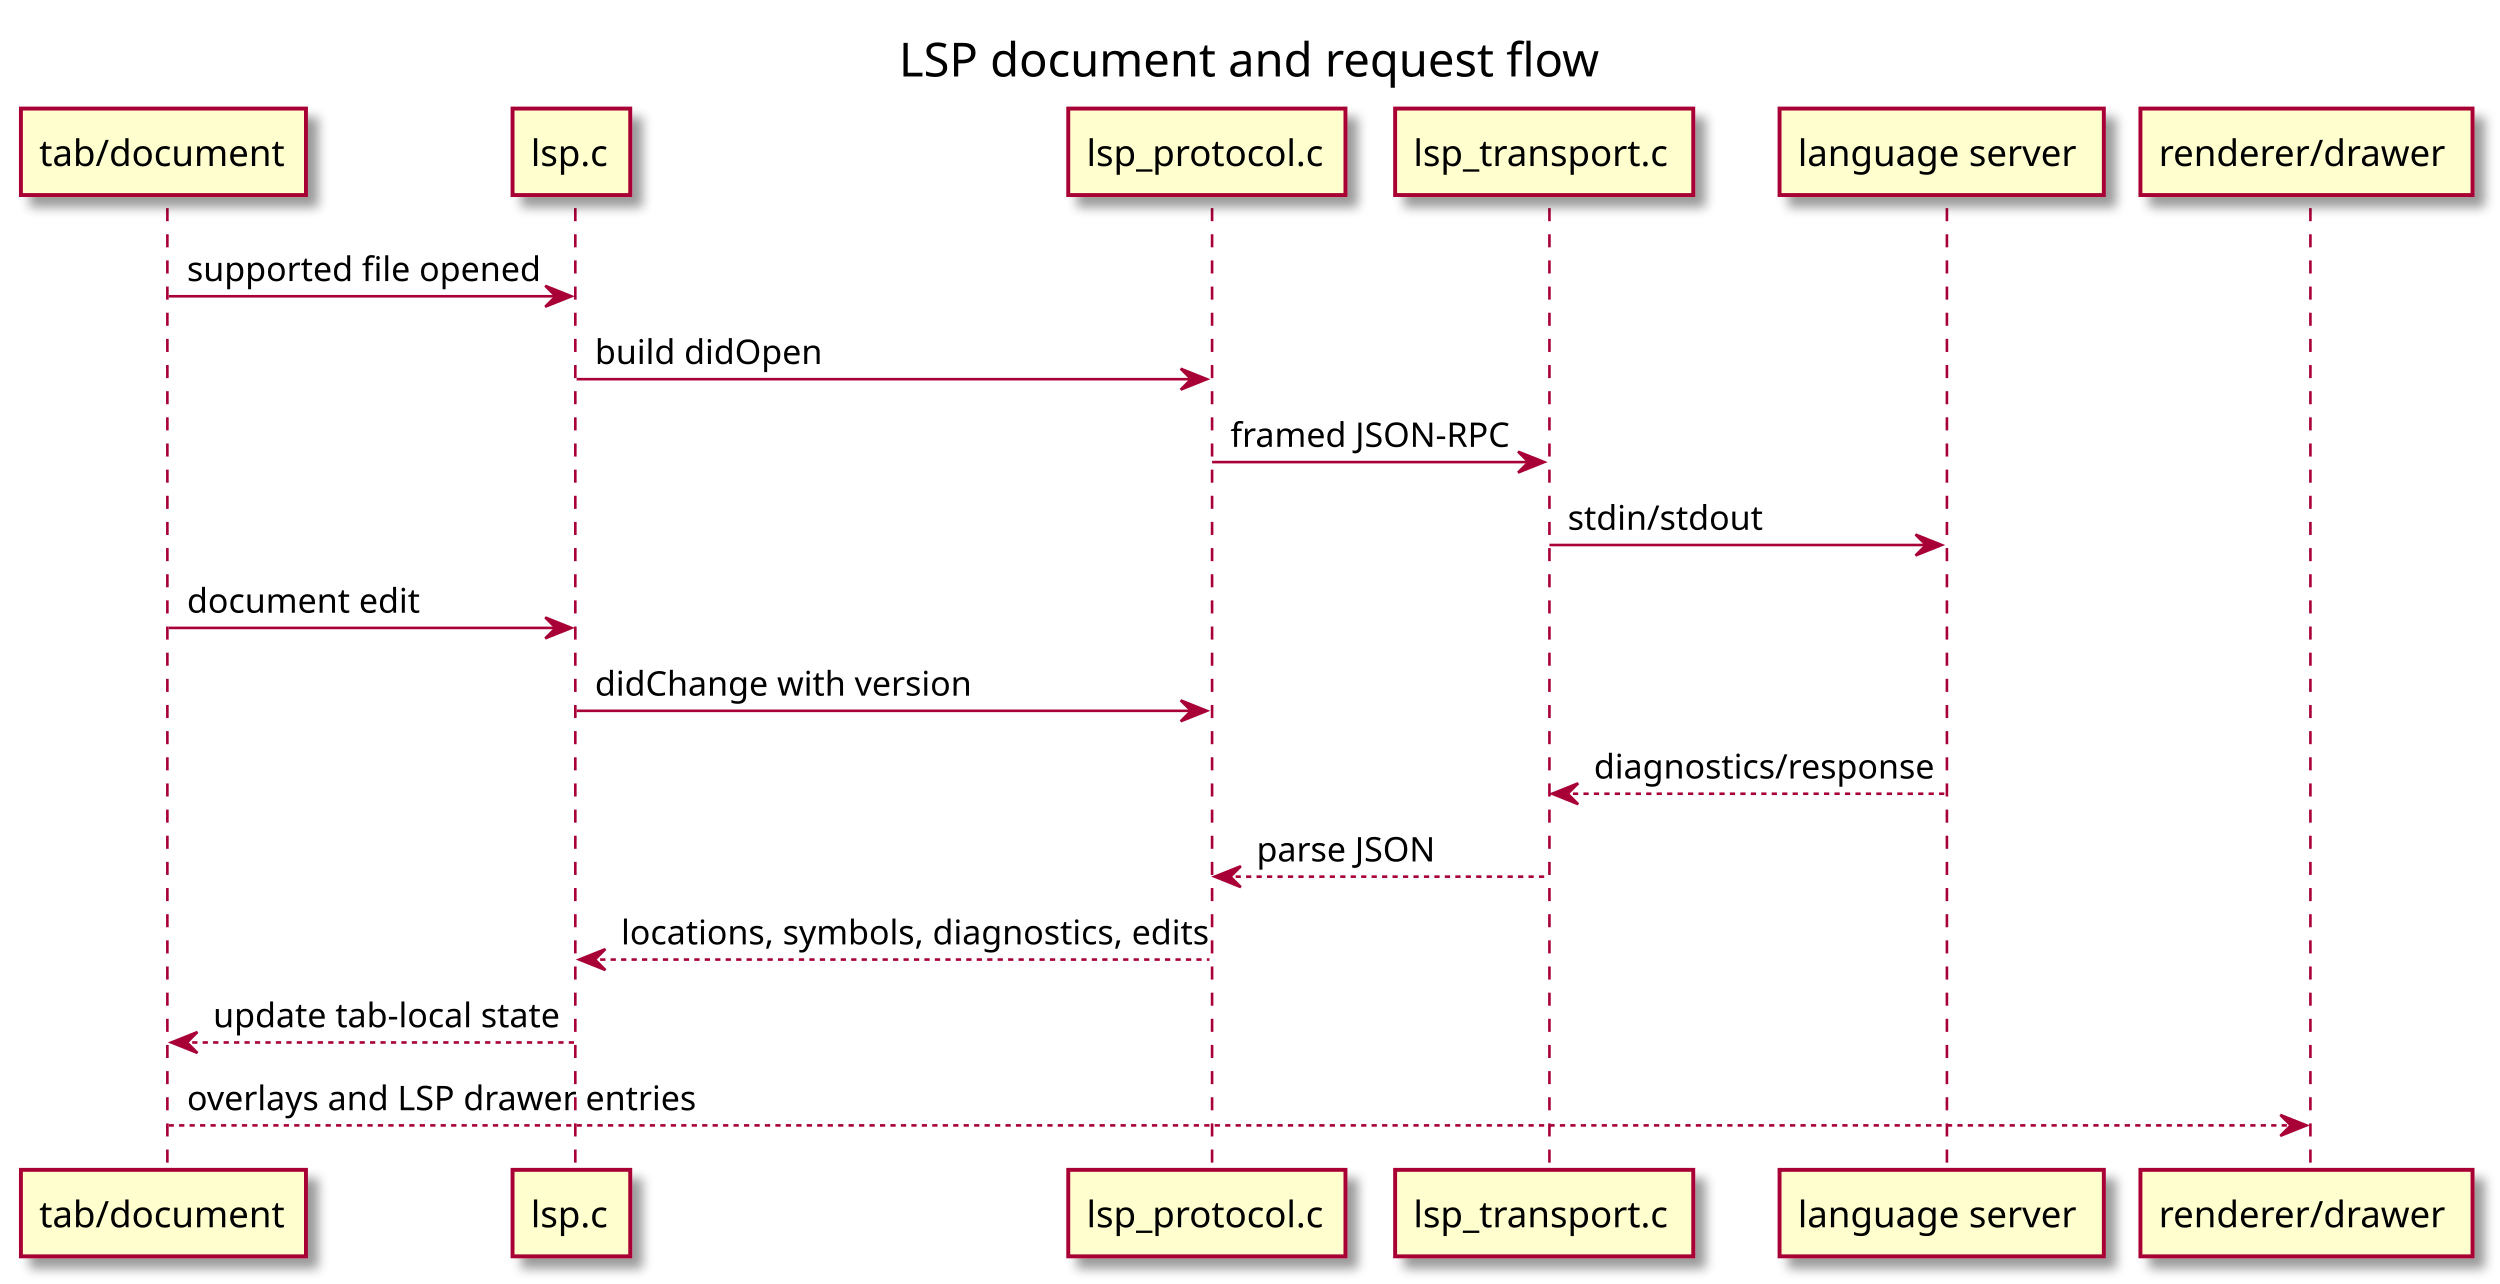
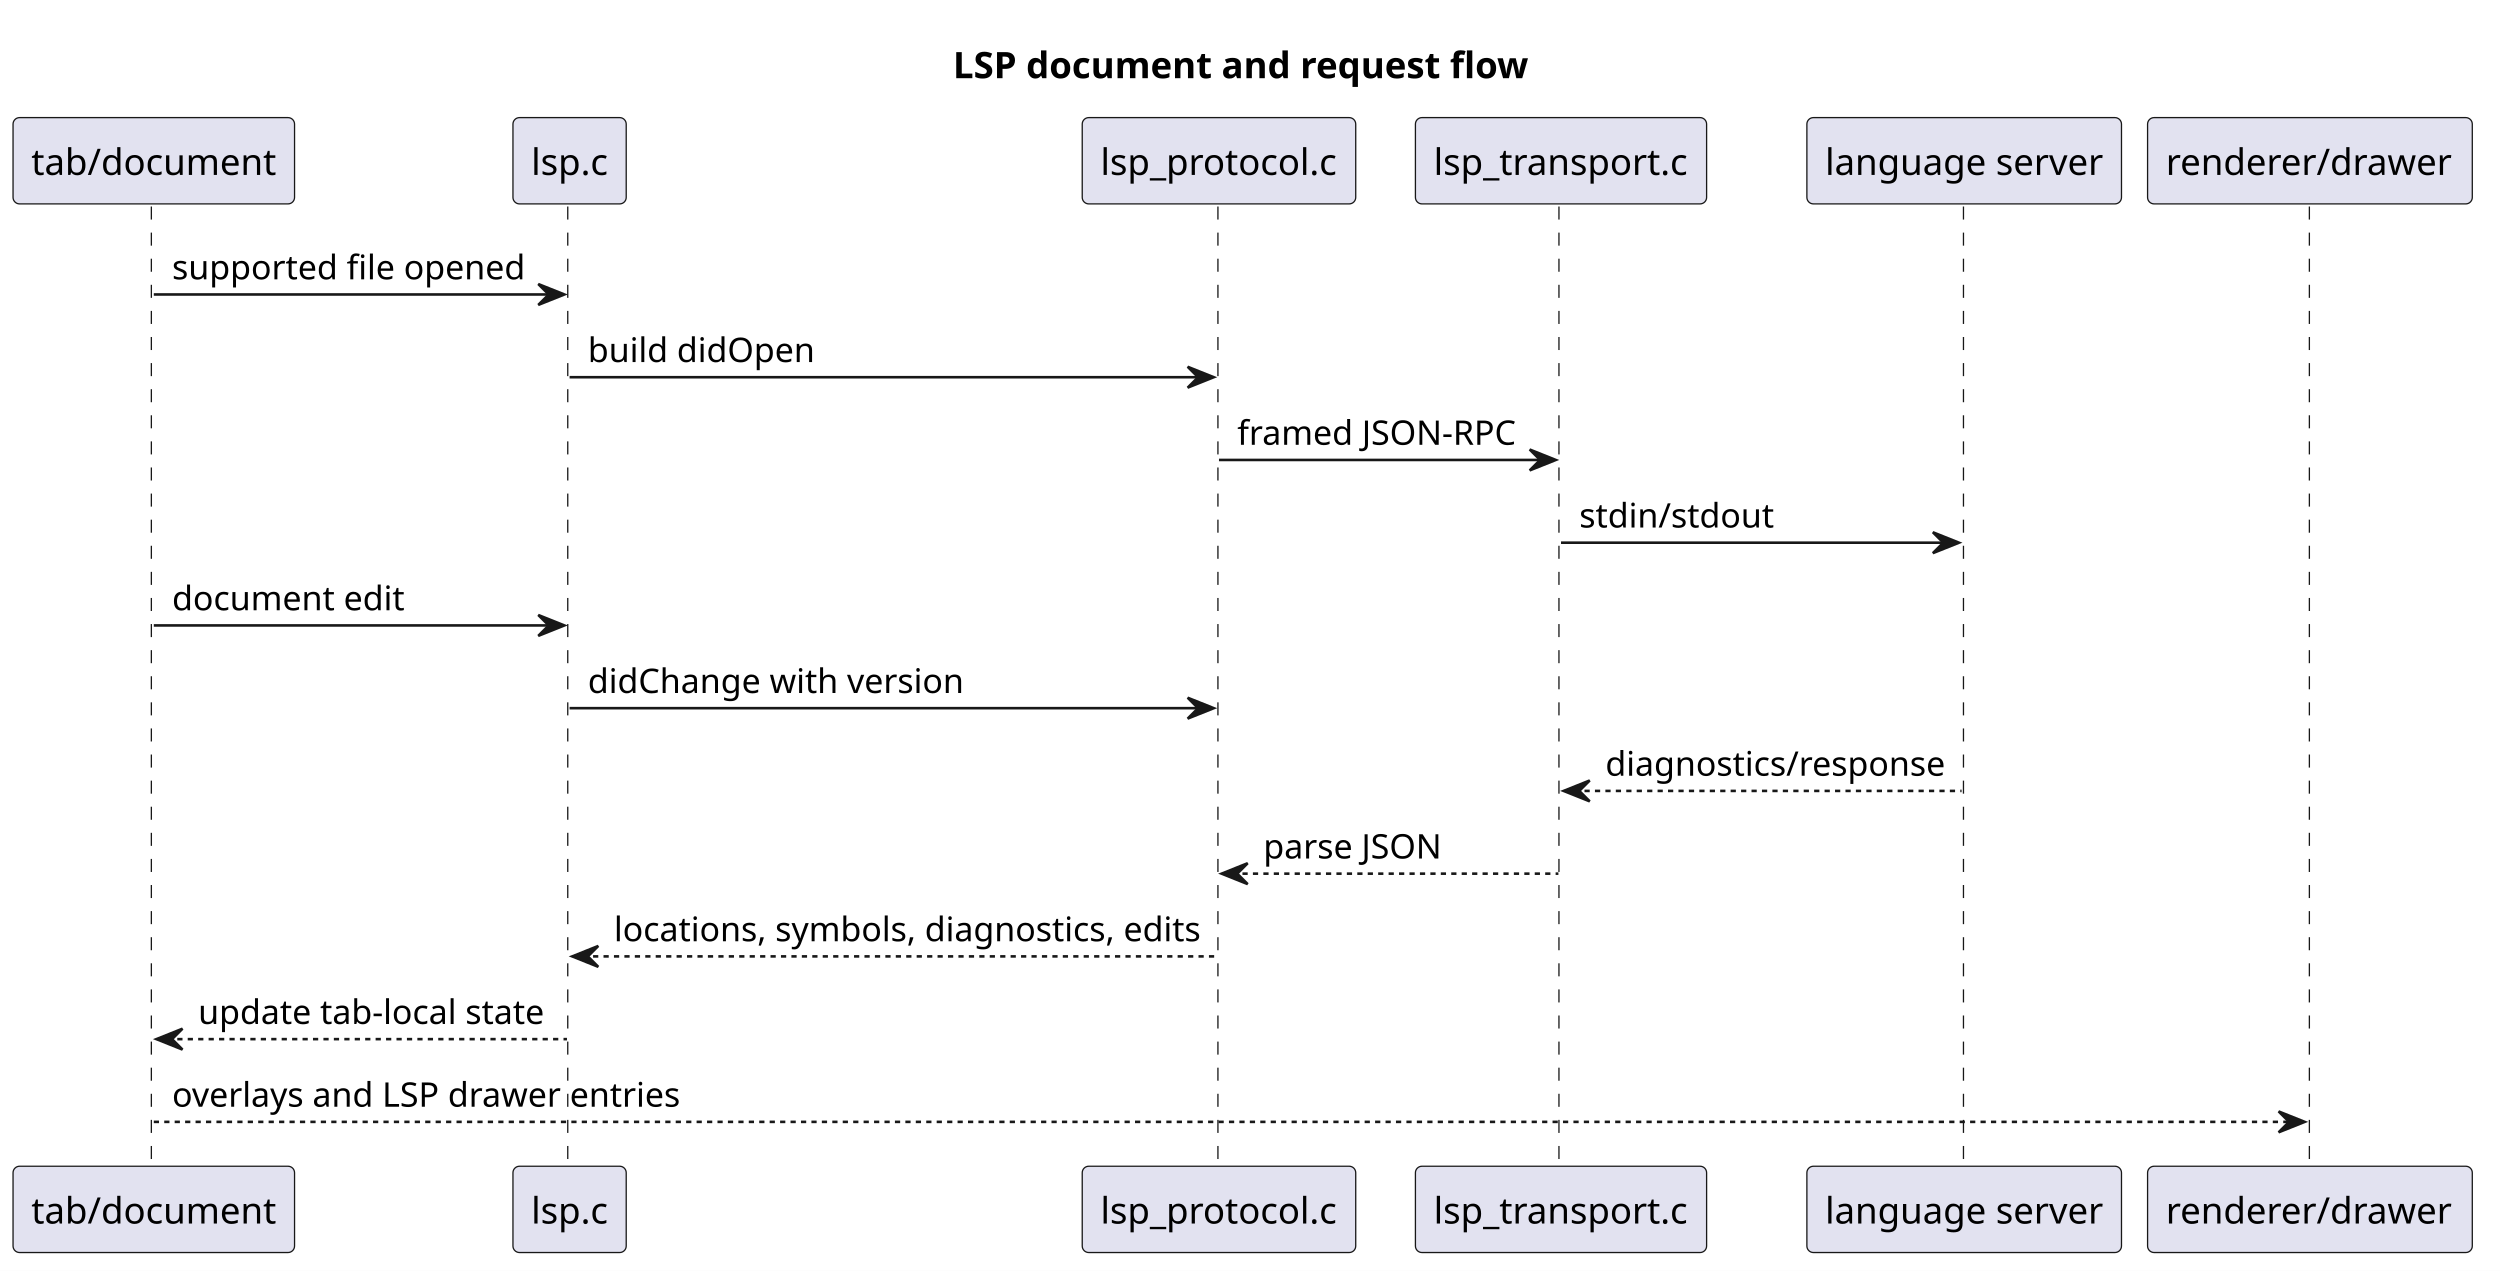
- <svg xmlns="http://www.w3.org/2000/svg" contentScriptType="application/ecmascript" contentStyleType="text/css" height="491px" preserveAspectRatio="none" style="width:956px;height:491px;" version="1.1" viewBox="0 0 956 491" width="956px" zoomAndPan="magnify">
-   <defs>
-     <filter height="300%" id="frjvhd92u28nz" width="300%" x="-1" y="-1">
-       <feGaussianBlur result="blurOut" stdDeviation="2.0" />
-       <feColorMatrix in="blurOut" result="blurOut2" type="matrix" values="0 0 0 0 0 0 0 0 0 0 0 0 0 0 0 0 0 0 .4 0" />
-       <feOffset dx="4.0" dy="4.0" in="blurOut2" result="blurOut3" />
-       <feBlend in="SourceGraphic" in2="blurOut3" mode="normal" />
-     </filter>
-   </defs>
+ <svg xmlns="http://www.w3.org/2000/svg" contentStyleType="text/css" data-diagram-type="SEQUENCE" height="487px" preserveAspectRatio="none" style="width:958px;height:487px;background:#FFFFFF;" version="1.1" viewBox="0 0 958 487" width="958px" zoomAndPan="magnify">
+   <defs />
  <rect width="100%" height="100%" fill="#FFFFFF" />
  <g>
-     <text fill="#000000" font-family="sans-serif" font-size="18" lengthAdjust="spacingAndGlyphs" textLength="270" x="343.75" y="29.242">LSP document and request flow</text>
-     <line style="stroke: #A80036; stroke-width: 1.0; stroke-dasharray: 5.0,5.0;" x1="64" x2="64" y1="79.584" y2="448.35" />
-     <line style="stroke: #A80036; stroke-width: 1.0; stroke-dasharray: 5.0,5.0;" x1="220" x2="220" y1="79.584" y2="448.35" />
-     <line style="stroke: #A80036; stroke-width: 1.0; stroke-dasharray: 5.0,5.0;" x1="463.5" x2="463.5" y1="79.584" y2="448.35" />
-     <line style="stroke: #A80036; stroke-width: 1.0; stroke-dasharray: 5.0,5.0;" x1="592.5" x2="592.5" y1="79.584" y2="448.35" />
-     <line style="stroke: #A80036; stroke-width: 1.0; stroke-dasharray: 5.0,5.0;" x1="744.5" x2="744.5" y1="79.584" y2="448.35" />
-     <line style="stroke: #A80036; stroke-width: 1.0; stroke-dasharray: 5.0,5.0;" x1="883.5" x2="883.5" y1="79.584" y2="448.35" />
-     <rect fill="#FEFECE" filter="url(#frjvhd92u28nz)" height="33.068" style="stroke: #A80036; stroke-width: 1.5;" width="109" x="8" y="41.516" />
-     <text fill="#000000" font-family="sans-serif" font-size="14" lengthAdjust="spacingAndGlyphs" textLength="95" x="15" y="63.482">tab/document</text>
-     <rect fill="#FEFECE" filter="url(#frjvhd92u28nz)" height="33.068" style="stroke: #A80036; stroke-width: 1.5;" width="109" x="8" y="447.35" />
-     <text fill="#000000" font-family="sans-serif" font-size="14" lengthAdjust="spacingAndGlyphs" textLength="95" x="15" y="469.316">tab/document</text>
-     <rect fill="#FEFECE" filter="url(#frjvhd92u28nz)" height="33.068" style="stroke: #A80036; stroke-width: 1.5;" width="45" x="196" y="41.516" />
-     <text fill="#000000" font-family="sans-serif" font-size="14" lengthAdjust="spacingAndGlyphs" textLength="31" x="203" y="63.482">lsp.c</text>
-     <rect fill="#FEFECE" filter="url(#frjvhd92u28nz)" height="33.068" style="stroke: #A80036; stroke-width: 1.5;" width="45" x="196" y="447.35" />
-     <text fill="#000000" font-family="sans-serif" font-size="14" lengthAdjust="spacingAndGlyphs" textLength="31" x="203" y="469.316">lsp.c</text>
-     <rect fill="#FEFECE" filter="url(#frjvhd92u28nz)" height="33.068" style="stroke: #A80036; stroke-width: 1.5;" width="106" x="408.5" y="41.516" />
-     <text fill="#000000" font-family="sans-serif" font-size="14" lengthAdjust="spacingAndGlyphs" textLength="92" x="415.5" y="63.482">lsp_protocol.c</text>
-     <rect fill="#FEFECE" filter="url(#frjvhd92u28nz)" height="33.068" style="stroke: #A80036; stroke-width: 1.5;" width="106" x="408.5" y="447.35" />
-     <text fill="#000000" font-family="sans-serif" font-size="14" lengthAdjust="spacingAndGlyphs" textLength="92" x="415.5" y="469.316">lsp_protocol.c</text>
-     <rect fill="#FEFECE" filter="url(#frjvhd92u28nz)" height="33.068" style="stroke: #A80036; stroke-width: 1.5;" width="114" x="533.5" y="41.516" />
-     <text fill="#000000" font-family="sans-serif" font-size="14" lengthAdjust="spacingAndGlyphs" textLength="100" x="540.5" y="63.482">lsp_transport.c</text>
-     <rect fill="#FEFECE" filter="url(#frjvhd92u28nz)" height="33.068" style="stroke: #A80036; stroke-width: 1.5;" width="114" x="533.5" y="447.35" />
-     <text fill="#000000" font-family="sans-serif" font-size="14" lengthAdjust="spacingAndGlyphs" textLength="100" x="540.5" y="469.316">lsp_transport.c</text>
-     <rect fill="#FEFECE" filter="url(#frjvhd92u28nz)" height="33.068" style="stroke: #A80036; stroke-width: 1.5;" width="124" x="680.5" y="41.516" />
-     <text fill="#000000" font-family="sans-serif" font-size="14" lengthAdjust="spacingAndGlyphs" textLength="110" x="687.5" y="63.482">language server</text>
-     <rect fill="#FEFECE" filter="url(#frjvhd92u28nz)" height="33.068" style="stroke: #A80036; stroke-width: 1.5;" width="124" x="680.5" y="447.35" />
-     <text fill="#000000" font-family="sans-serif" font-size="14" lengthAdjust="spacingAndGlyphs" textLength="110" x="687.5" y="469.316">language server</text>
-     <rect fill="#FEFECE" filter="url(#frjvhd92u28nz)" height="33.068" style="stroke: #A80036; stroke-width: 1.5;" width="127" x="818.5" y="41.516" />
-     <text fill="#000000" font-family="sans-serif" font-size="14" lengthAdjust="spacingAndGlyphs" textLength="113" x="825.5" y="63.482">renderer/drawer</text>
-     <rect fill="#FEFECE" filter="url(#frjvhd92u28nz)" height="33.068" style="stroke: #A80036; stroke-width: 1.5;" width="127" x="818.5" y="447.35" />
-     <text fill="#000000" font-family="sans-serif" font-size="14" lengthAdjust="spacingAndGlyphs" textLength="113" x="825.5" y="469.316">renderer/drawer</text>
-     <polygon fill="#A80036" points="208.5,109.29,218.5,113.29,208.5,117.29,212.5,113.29" style="stroke: #A80036; stroke-width: 1.0;" />
-     <line style="stroke: #A80036; stroke-width: 1.0;" x1="64.5" x2="214.5" y1="113.29" y2="113.29" />
-     <text fill="#000000" font-family="sans-serif" font-size="13" lengthAdjust="spacingAndGlyphs" textLength="132" x="71.5" y="107.481">supported file opened</text>
-     <polygon fill="#A80036" points="451.5,140.996,461.5,144.996,451.5,148.996,455.5,144.996" style="stroke: #A80036; stroke-width: 1.0;" />
-     <line style="stroke: #A80036; stroke-width: 1.0;" x1="220.5" x2="457.5" y1="144.996" y2="144.996" />
-     <text fill="#000000" font-family="sans-serif" font-size="13" lengthAdjust="spacingAndGlyphs" textLength="85" x="227.5" y="139.187">build didOpen</text>
-     <polygon fill="#A80036" points="580.5,172.702,590.5,176.702,580.5,180.702,584.5,176.702" style="stroke: #A80036; stroke-width: 1.0;" />
-     <line style="stroke: #A80036; stroke-width: 1.0;" x1="463.5" x2="586.5" y1="176.702" y2="176.702" />
-     <text fill="#000000" font-family="sans-serif" font-size="13" lengthAdjust="spacingAndGlyphs" textLength="105" x="470.5" y="170.893">framed JSON-RPC</text>
-     <polygon fill="#A80036" points="732.5,204.408,742.5,208.408,732.5,212.408,736.5,208.408" style="stroke: #A80036; stroke-width: 1.0;" />
-     <line style="stroke: #A80036; stroke-width: 1.0;" x1="592.5" x2="738.5" y1="208.408" y2="208.408" />
-     <text fill="#000000" font-family="sans-serif" font-size="13" lengthAdjust="spacingAndGlyphs" textLength="75" x="599.5" y="202.599">stdin/stdout</text>
-     <polygon fill="#A80036" points="208.5,236.114,218.5,240.114,208.5,244.114,212.5,240.114" style="stroke: #A80036; stroke-width: 1.0;" />
-     <line style="stroke: #A80036; stroke-width: 1.0;" x1="64.5" x2="214.5" y1="240.114" y2="240.114" />
-     <text fill="#000000" font-family="sans-serif" font-size="13" lengthAdjust="spacingAndGlyphs" textLength="88" x="71.5" y="234.305">document edit</text>
-     <polygon fill="#A80036" points="451.5,267.82,461.5,271.82,451.5,275.82,455.5,271.82" style="stroke: #A80036; stroke-width: 1.0;" />
-     <line style="stroke: #A80036; stroke-width: 1.0;" x1="220.5" x2="457.5" y1="271.82" y2="271.82" />
-     <text fill="#000000" font-family="sans-serif" font-size="13" lengthAdjust="spacingAndGlyphs" textLength="141" x="227.5" y="266.011">didChange with version</text>
-     <polygon fill="#A80036" points="603.5,299.526,593.5,303.526,603.5,307.526,599.5,303.526" style="stroke: #A80036; stroke-width: 1.0;" />
-     <line style="stroke: #A80036; stroke-width: 1.0; stroke-dasharray: 2.0,2.0;" x1="597.5" x2="743.5" y1="303.526" y2="303.526" />
-     <text fill="#000000" font-family="sans-serif" font-size="13" lengthAdjust="spacingAndGlyphs" textLength="128" x="609.5" y="297.717">diagnostics/response</text>
-     <polygon fill="#A80036" points="474.5,331.232,464.5,335.232,474.5,339.232,470.5,335.232" style="stroke: #A80036; stroke-width: 1.0;" />
-     <line style="stroke: #A80036; stroke-width: 1.0; stroke-dasharray: 2.0,2.0;" x1="468.5" x2="591.5" y1="335.232" y2="335.232" />
-     <text fill="#000000" font-family="sans-serif" font-size="13" lengthAdjust="spacingAndGlyphs" textLength="67" x="480.5" y="329.423">parse JSON</text>
-     <polygon fill="#A80036" points="231.5,362.938,221.5,366.938,231.5,370.938,227.5,366.938" style="stroke: #A80036; stroke-width: 1.0;" />
-     <line style="stroke: #A80036; stroke-width: 1.0; stroke-dasharray: 2.0,2.0;" x1="225.5" x2="462.5" y1="366.938" y2="366.938" />
-     <text fill="#000000" font-family="sans-serif" font-size="13" lengthAdjust="spacingAndGlyphs" textLength="219" x="237.5" y="361.129">locations, symbols, diagnostics, edits</text>
-     <polygon fill="#A80036" points="75.5,394.644,65.5,398.644,75.5,402.644,71.5,398.644" style="stroke: #A80036; stroke-width: 1.0;" />
-     <line style="stroke: #A80036; stroke-width: 1.0; stroke-dasharray: 2.0,2.0;" x1="69.5" x2="219.5" y1="398.644" y2="398.644" />
-     <text fill="#000000" font-family="sans-serif" font-size="13" lengthAdjust="spacingAndGlyphs" textLength="130" x="81.5" y="392.835">update tab-local state</text>
-     <polygon fill="#A80036" points="872,426.35,882,430.35,872,434.35,876,430.35" style="stroke: #A80036; stroke-width: 1.0;" />
-     <line style="stroke: #A80036; stroke-width: 1.0; stroke-dasharray: 2.0,2.0;" x1="64.5" x2="878" y1="430.35" y2="430.35" />
-     <text fill="#000000" font-family="sans-serif" font-size="13" lengthAdjust="spacingAndGlyphs" textLength="190" x="71.5" y="424.541">overlays and LSP drawer entries</text>
+     <g class="title" data-source-line="2">
+       <text fill="#000000" font-family="sans-serif" font-size="14" font-weight="700" lengthAdjust="spacing" textLength="221.045" x="365.169" y="29.966">LSP document and request flow</text>
+     </g>
+     <g class="participant-lifeline" data-entity-uid="part1" data-qualified-name="tab" data-source-line="4" id="part1-lifeline">
+       <g>
+         <rect fill="#000000" fill-opacity="0" height="368.766" width="8" x="54.935" y="79.136" />
+         <line style="stroke:#181818;stroke-width:0.5;stroke-dasharray:5,5;" x1="58" x2="58" y1="79.136" y2="447.902" />
+       </g>
+     </g>
+     <g class="participant-lifeline" data-entity-uid="part2" data-qualified-name="lsp" data-source-line="5" id="part2-lifeline">
+       <g>
+         <rect fill="#000000" fill-opacity="0" height="368.766" width="8" x="214.265" y="79.136" />
+         <line style="stroke:#181818;stroke-width:0.5;stroke-dasharray:5,5;" x1="217.565" x2="217.565" y1="79.136" y2="447.902" />
+       </g>
+     </g>
+     <g class="participant-lifeline" data-entity-uid="part3" data-qualified-name="protocol" data-source-line="6" id="part3-lifeline">
+       <g>
+         <rect fill="#000000" fill-opacity="0" height="368.766" width="8" x="463.113" y="79.136" />
+         <line style="stroke:#181818;stroke-width:0.5;stroke-dasharray:5,5;" x1="466.711" x2="466.711" y1="79.136" y2="447.902" />
+       </g>
+     </g>
+     <g class="participant-lifeline" data-entity-uid="part4" data-qualified-name="transport" data-source-line="7" id="part4-lifeline">
+       <g>
+         <rect fill="#000000" fill-opacity="0" height="368.766" width="8" x="594.181" y="79.136" />
+         <line style="stroke:#181818;stroke-width:0.5;stroke-dasharray:5,5;" x1="597.391" x2="597.391" y1="79.136" y2="447.902" />
+       </g>
+     </g>
+     <g class="participant-lifeline" data-entity-uid="part5" data-qualified-name="server" data-source-line="8" id="part5-lifeline">
+       <g>
+         <rect fill="#000000" fill-opacity="0" height="368.766" width="8" x="748.675" y="79.136" />
+         <line style="stroke:#181818;stroke-width:0.5;stroke-dasharray:5,5;" x1="752.399" x2="752.399" y1="79.136" y2="447.902" />
+       </g>
+     </g>
+     <g class="participant-lifeline" data-entity-uid="part6" data-qualified-name="ui" data-source-line="9" id="part6-lifeline">
+       <g>
+         <rect fill="#000000" fill-opacity="0" height="368.766" width="8" x="881.168" y="79.136" />
+         <line style="stroke:#181818;stroke-width:0.5;stroke-dasharray:5,5;" x1="884.952" x2="884.952" y1="79.136" y2="447.902" />
+       </g>
+     </g>
+     <g class="participant participant-head" data-entity-uid="part1" data-qualified-name="tab" data-source-line="4" id="part1-head">
+       <rect fill="#E2E2F0" height="33.068" rx="2.5" ry="2.5" style="stroke:#181818;stroke-width:0.5;" width="107.87" x="5" y="45.068" />
+       <text fill="#000000" font-family="sans-serif" font-size="14" lengthAdjust="spacing" textLength="93.87" x="12" y="67.034">tab/document</text>
+     </g>
+     <g class="participant participant-tail" data-entity-uid="part1" data-qualified-name="tab" data-source-line="4" id="part1-tail">
+       <rect fill="#E2E2F0" height="33.068" rx="2.5" ry="2.5" style="stroke:#181818;stroke-width:0.5;" width="107.87" x="5" y="446.902" />
+       <text fill="#000000" font-family="sans-serif" font-size="14" lengthAdjust="spacing" textLength="93.87" x="12" y="468.868">tab/document</text>
+     </g>
+     <g class="participant participant-head" data-entity-uid="part2" data-qualified-name="lsp" data-source-line="5" id="part2-head">
+       <rect fill="#E2E2F0" height="33.068" rx="2.5" ry="2.5" style="stroke:#181818;stroke-width:0.5;" width="43.4" x="196.565" y="45.068" />
+       <text fill="#000000" font-family="sans-serif" font-size="14" lengthAdjust="spacing" textLength="29.4" x="203.565" y="67.034">lsp.c</text>
+     </g>
+     <g class="participant participant-tail" data-entity-uid="part2" data-qualified-name="lsp" data-source-line="5" id="part2-tail">
+       <rect fill="#E2E2F0" height="33.068" rx="2.5" ry="2.5" style="stroke:#181818;stroke-width:0.5;" width="43.4" x="196.565" y="446.902" />
+       <text fill="#000000" font-family="sans-serif" font-size="14" lengthAdjust="spacing" textLength="29.4" x="203.565" y="468.868">lsp.c</text>
+     </g>
+     <g class="participant participant-head" data-entity-uid="part3" data-qualified-name="protocol" data-source-line="6" id="part3-head">
+       <rect fill="#E2E2F0" height="33.068" rx="2.5" ry="2.5" style="stroke:#181818;stroke-width:0.5;" width="104.804" x="414.711" y="45.068" />
+       <text fill="#000000" font-family="sans-serif" font-size="14" lengthAdjust="spacing" textLength="90.804" x="421.711" y="67.034">lsp_protocol.c</text>
+     </g>
+     <g class="participant participant-tail" data-entity-uid="part3" data-qualified-name="protocol" data-source-line="6" id="part3-tail">
+       <rect fill="#E2E2F0" height="33.068" rx="2.5" ry="2.5" style="stroke:#181818;stroke-width:0.5;" width="104.804" x="414.711" y="446.902" />
+       <text fill="#000000" font-family="sans-serif" font-size="14" lengthAdjust="spacing" textLength="90.804" x="421.711" y="468.868">lsp_protocol.c</text>
+     </g>
+     <g class="participant participant-head" data-entity-uid="part4" data-qualified-name="transport" data-source-line="7" id="part4-head">
+       <rect fill="#E2E2F0" height="33.068" rx="2.5" ry="2.5" style="stroke:#181818;stroke-width:0.5;" width="111.58" x="542.391" y="45.068" />
+       <text fill="#000000" font-family="sans-serif" font-size="14" lengthAdjust="spacing" textLength="97.58" x="549.391" y="67.034">lsp_transport.c</text>
+     </g>
+     <g class="participant participant-tail" data-entity-uid="part4" data-qualified-name="transport" data-source-line="7" id="part4-tail">
+       <rect fill="#E2E2F0" height="33.068" rx="2.5" ry="2.5" style="stroke:#181818;stroke-width:0.5;" width="111.58" x="542.391" y="446.902" />
+       <text fill="#000000" font-family="sans-serif" font-size="14" lengthAdjust="spacing" textLength="97.58" x="549.391" y="468.868">lsp_transport.c</text>
+     </g>
+     <g class="participant participant-head" data-entity-uid="part5" data-qualified-name="server" data-source-line="8" id="part5-head">
+       <rect fill="#E2E2F0" height="33.068" rx="2.5" ry="2.5" style="stroke:#181818;stroke-width:0.5;" width="120.554" x="692.399" y="45.068" />
+       <text fill="#000000" font-family="sans-serif" font-size="14" lengthAdjust="spacing" textLength="106.554" x="699.399" y="67.034">language server</text>
+     </g>
+     <g class="participant participant-tail" data-entity-uid="part5" data-qualified-name="server" data-source-line="8" id="part5-tail">
+       <rect fill="#E2E2F0" height="33.068" rx="2.5" ry="2.5" style="stroke:#181818;stroke-width:0.5;" width="120.554" x="692.399" y="446.902" />
+       <text fill="#000000" font-family="sans-serif" font-size="14" lengthAdjust="spacing" textLength="106.554" x="699.399" y="468.868">language server</text>
+     </g>
+     <g class="participant participant-head" data-entity-uid="part6" data-qualified-name="ui" data-source-line="9" id="part6-head">
+       <rect fill="#E2E2F0" height="33.068" rx="2.5" ry="2.5" style="stroke:#181818;stroke-width:0.5;" width="124.432" x="822.952" y="45.068" />
+       <text fill="#000000" font-family="sans-serif" font-size="14" lengthAdjust="spacing" textLength="110.432" x="829.952" y="67.034">renderer/drawer</text>
+     </g>
+     <g class="participant participant-tail" data-entity-uid="part6" data-qualified-name="ui" data-source-line="9" id="part6-tail">
+       <rect fill="#E2E2F0" height="33.068" rx="2.5" ry="2.5" style="stroke:#181818;stroke-width:0.5;" width="124.432" x="822.952" y="446.902" />
+       <text fill="#000000" font-family="sans-serif" font-size="14" lengthAdjust="spacing" textLength="110.432" x="829.952" y="468.868">renderer/drawer</text>
+     </g>
+     <g class="message" data-entity-1="part1" data-entity-2="part2" data-source-line="11" id="msg1">
+       <polygon fill="#181818" points="206.265,108.842,216.265,112.842,206.265,116.842,210.265,112.842" style="stroke:#181818;stroke-width:1;" />
+       <line style="stroke:#181818;stroke-width:1;" x1="58.935" x2="212.265" y1="112.842" y2="112.842" />
+       <text fill="#000000" font-family="sans-serif" font-size="13" lengthAdjust="spacing" textLength="135.33" x="65.935" y="107.033">supported file opened</text>
+     </g>
+     <g class="message" data-entity-1="part2" data-entity-2="part3" data-source-line="12" id="msg2">
+       <polygon fill="#181818" points="455.113,140.548,465.113,144.548,455.113,148.548,459.113,144.548" style="stroke:#181818;stroke-width:1;" />
+       <line style="stroke:#181818;stroke-width:1;" x1="218.265" x2="461.113" y1="144.548" y2="144.548" />
+       <text fill="#000000" font-family="sans-serif" font-size="13" lengthAdjust="spacing" textLength="86.97" x="225.265" y="138.739">build didOpen</text>
+     </g>
+     <g class="message" data-entity-1="part3" data-entity-2="part4" data-source-line="13" id="msg3">
+       <polygon fill="#181818" points="586.181,172.254,596.181,176.254,586.181,180.254,590.181,176.254" style="stroke:#181818;stroke-width:1;" />
+       <line style="stroke:#181818;stroke-width:1;" x1="467.113" x2="592.181" y1="176.254" y2="176.254" />
+       <text fill="#000000" font-family="sans-serif" font-size="13" lengthAdjust="spacing" textLength="107.068" x="474.113" y="170.445">framed JSON-RPC</text>
+     </g>
+     <g class="message" data-entity-1="part4" data-entity-2="part5" data-source-line="14" id="msg4">
+       <polygon fill="#181818" points="740.675,203.96,750.675,207.96,740.675,211.96,744.675,207.96" style="stroke:#181818;stroke-width:1;" />
+       <line style="stroke:#181818;stroke-width:1;" x1="598.181" x2="746.675" y1="207.96" y2="207.96" />
+       <text fill="#000000" font-family="sans-serif" font-size="13" lengthAdjust="spacing" textLength="74.646" x="605.181" y="202.151">stdin/stdout</text>
+     </g>
+     <g class="message" data-entity-1="part1" data-entity-2="part2" data-source-line="15" id="msg5">
+       <polygon fill="#181818" points="206.265,235.666,216.265,239.666,206.265,243.666,210.265,239.666" style="stroke:#181818;stroke-width:1;" />
+       <line style="stroke:#181818;stroke-width:1;" x1="58.935" x2="212.265" y1="239.666" y2="239.666" />
+       <text fill="#000000" font-family="sans-serif" font-size="13" lengthAdjust="spacing" textLength="89.102" x="65.935" y="233.857">document edit</text>
+     </g>
+     <g class="message" data-entity-1="part2" data-entity-2="part3" data-source-line="16" id="msg6">
+       <polygon fill="#181818" points="455.113,267.372,465.113,271.372,455.113,275.372,459.113,271.372" style="stroke:#181818;stroke-width:1;" />
+       <line style="stroke:#181818;stroke-width:1;" x1="218.265" x2="461.113" y1="271.372" y2="271.372" />
+       <text fill="#000000" font-family="sans-serif" font-size="13" lengthAdjust="spacing" textLength="144.092" x="225.265" y="265.563">didChange with version</text>
+     </g>
+     <g class="message" data-entity-1="part5" data-entity-2="part4" data-source-line="17" id="msg7">
+       <polygon fill="#181818" points="609.181,299.078,599.181,303.078,609.181,307.078,605.181,303.078" style="stroke:#181818;stroke-width:1;" />
+       <line style="stroke:#181818;stroke-width:1;stroke-dasharray:2,2;" x1="603.181" x2="751.675" y1="303.078" y2="303.078" />
+       <text fill="#000000" font-family="sans-serif" font-size="13" lengthAdjust="spacing" textLength="130.494" x="615.181" y="297.269">diagnostics/response</text>
+     </g>
+     <g class="message" data-entity-1="part4" data-entity-2="part3" data-source-line="18" id="msg8">
+       <polygon fill="#181818" points="478.113,330.784,468.113,334.784,478.113,338.784,474.113,334.784" style="stroke:#181818;stroke-width:1;" />
+       <line style="stroke:#181818;stroke-width:1;stroke-dasharray:2,2;" x1="472.113" x2="597.181" y1="334.784" y2="334.784" />
+       <text fill="#000000" font-family="sans-serif" font-size="13" lengthAdjust="spacing" textLength="68.315" x="484.113" y="328.975">parse JSON</text>
+     </g>
+     <g class="message" data-entity-1="part3" data-entity-2="part2" data-source-line="19" id="msg9">
+       <polygon fill="#181818" points="229.265,362.49,219.265,366.49,229.265,370.49,225.265,366.49" style="stroke:#181818;stroke-width:1;" />
+       <line style="stroke:#181818;stroke-width:1;stroke-dasharray:2,2;" x1="223.265" x2="466.113" y1="366.49" y2="366.49" />
+       <text fill="#000000" font-family="sans-serif" font-size="13" lengthAdjust="spacing" textLength="224.848" x="235.265" y="360.681">locations, symbols, diagnostics, edits</text>
+     </g>
+     <g class="message" data-entity-1="part2" data-entity-2="part1" data-source-line="20" id="msg10">
+       <polygon fill="#181818" points="69.935,394.196,59.935,398.196,69.935,402.196,65.935,398.196" style="stroke:#181818;stroke-width:1;" />
+       <line style="stroke:#181818;stroke-width:1;stroke-dasharray:2,2;" x1="63.935" x2="217.265" y1="398.196" y2="398.196" />
+       <text fill="#000000" font-family="sans-serif" font-size="13" lengthAdjust="spacing" textLength="132.613" x="75.935" y="392.387">update tab-local state</text>
+     </g>
+     <g class="message" data-entity-1="part1" data-entity-2="part6" data-source-line="21" id="msg11">
+       <polygon fill="#181818" points="873.168,425.902,883.168,429.902,873.168,433.902,877.168,429.902" style="stroke:#181818;stroke-width:1;" />
+       <line style="stroke:#181818;stroke-width:1;stroke-dasharray:2,2;" x1="58.935" x2="879.168" y1="429.902" y2="429.902" />
+       <text fill="#000000" font-family="sans-serif" font-size="13" lengthAdjust="spacing" textLength="195.247" x="65.935" y="424.093">overlays and LSP drawer entries</text>
+     </g>
  </g>
</svg>
